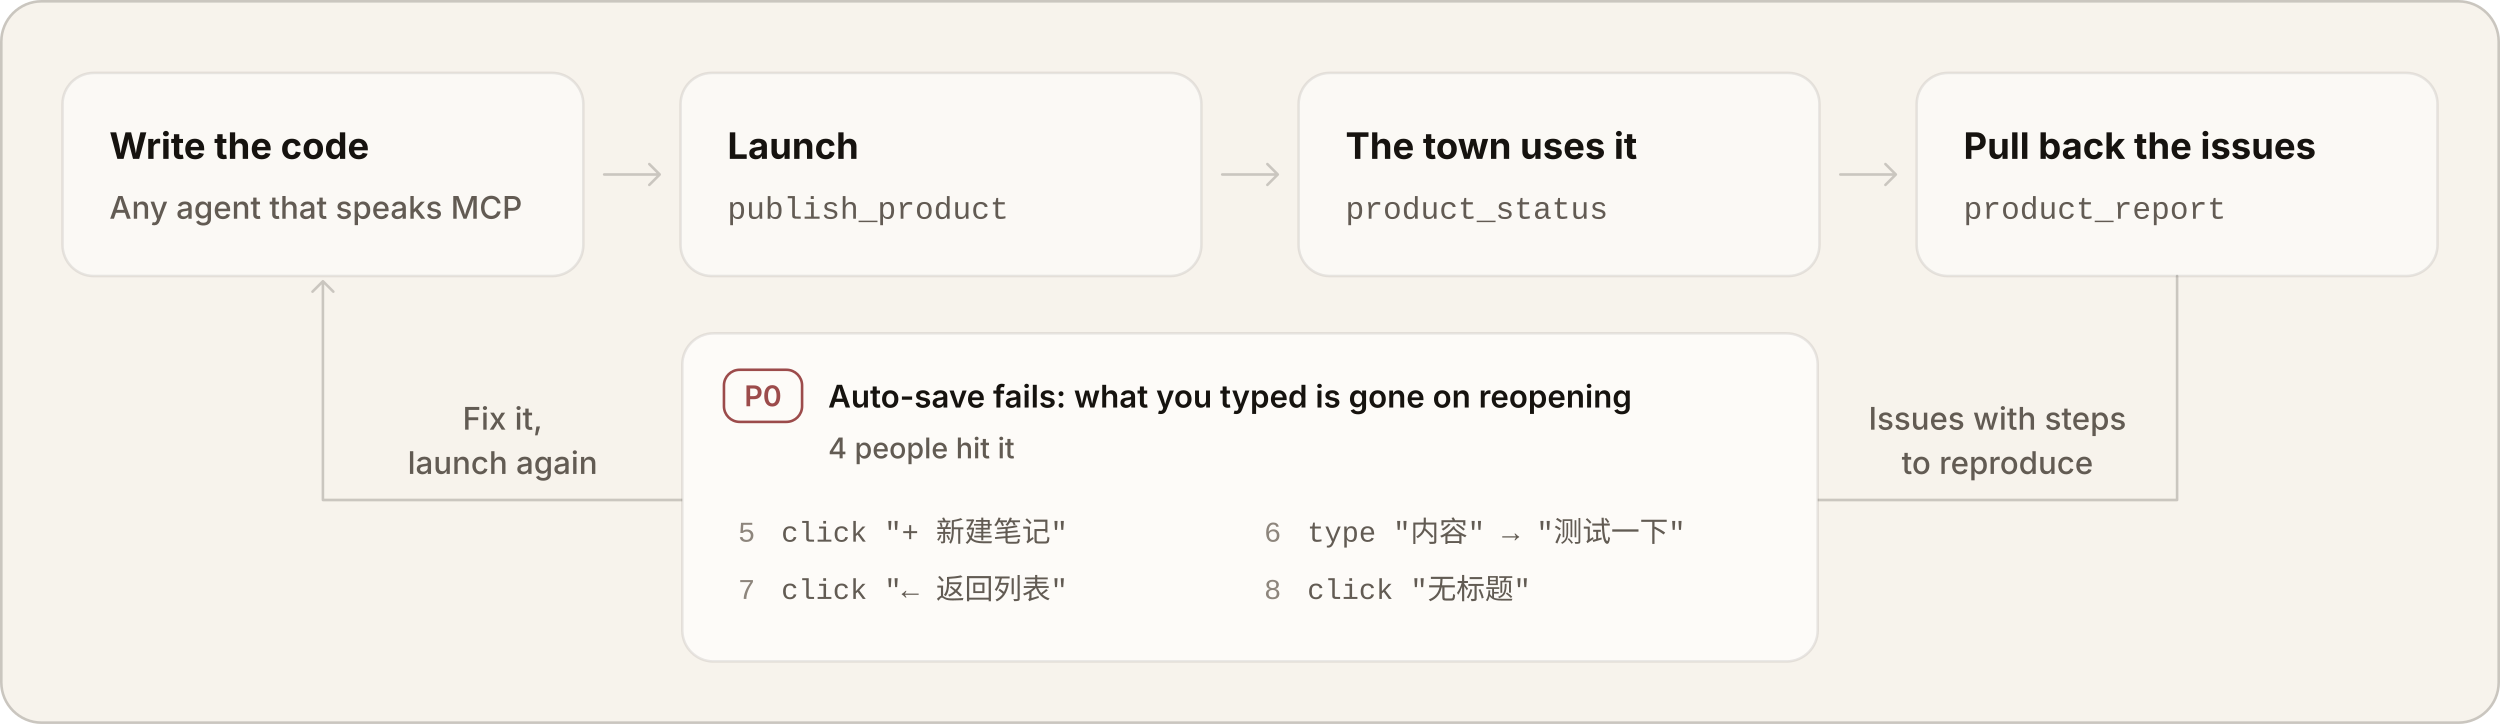
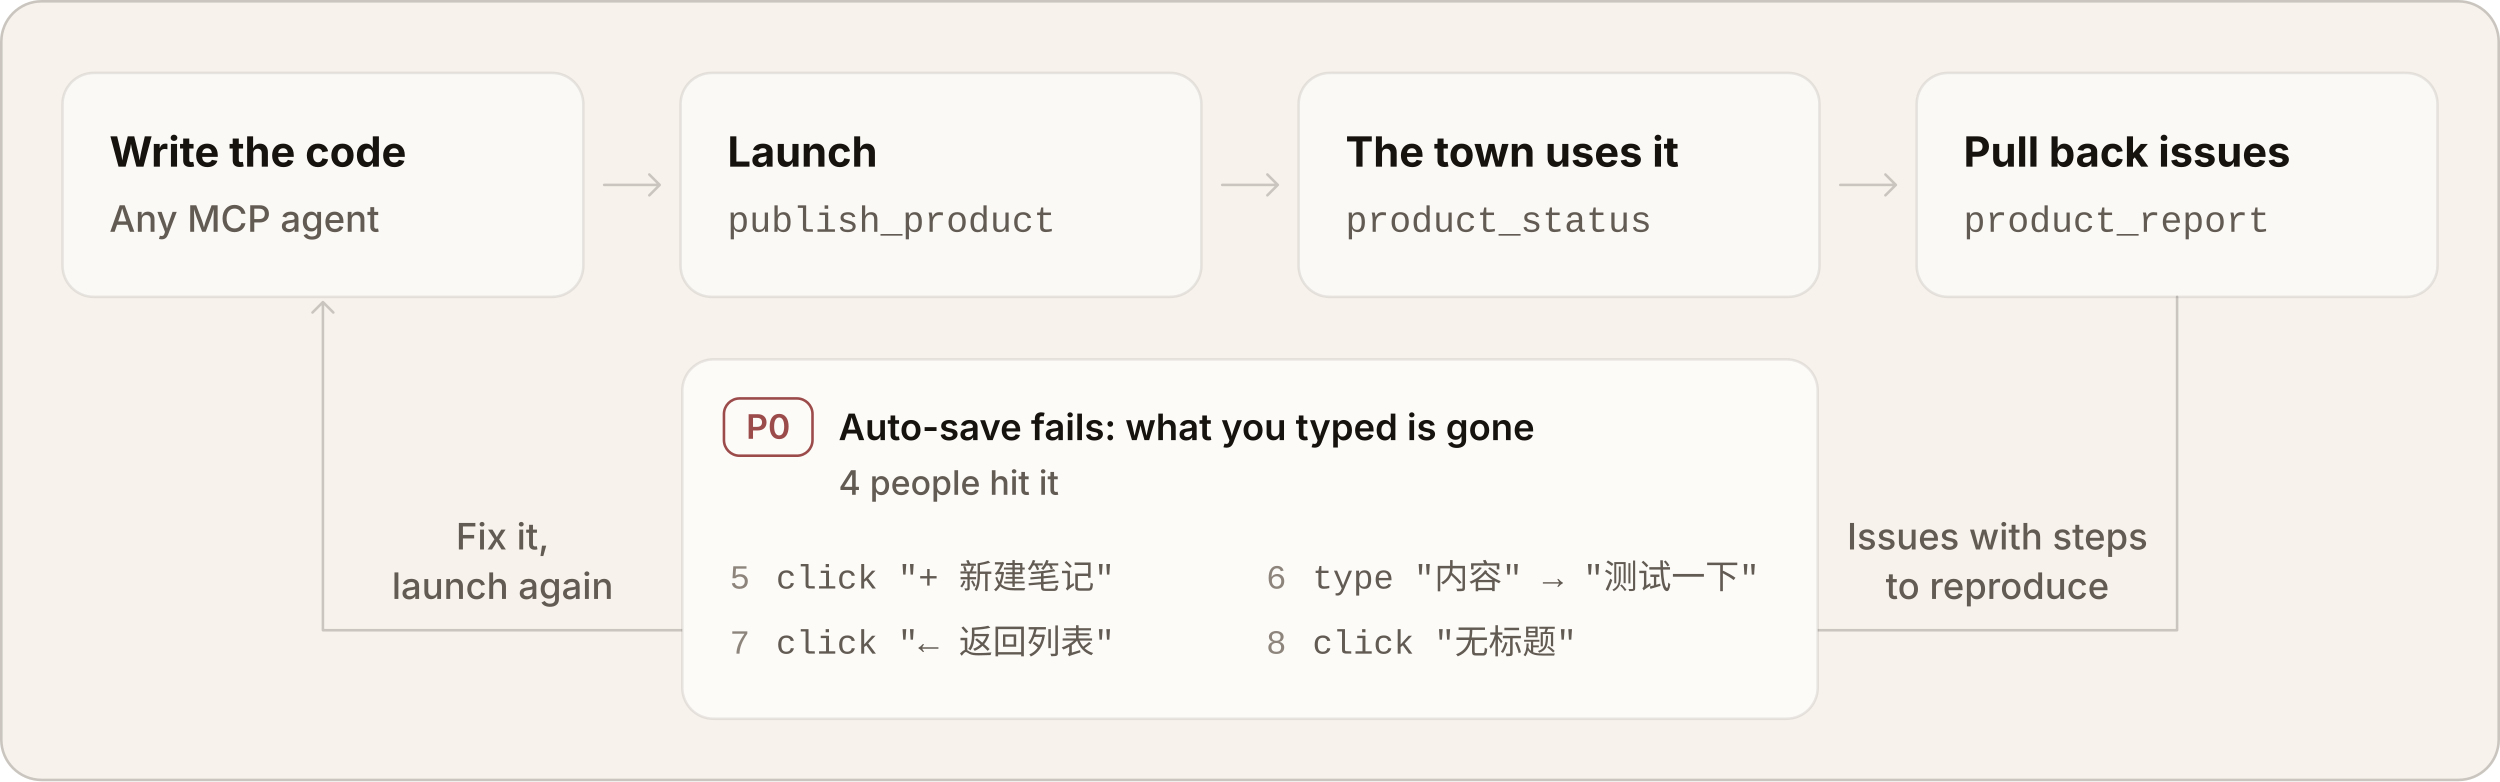
- <svg xmlns="http://www.w3.org/2000/svg" class="fig fig-loop fig-n4" viewBox="0 0 960 278" width="960" height="278" role="img" aria-label="The loop for coding agents: write the code, launch over MCP, let the town use it, pull back the conclusion and a list of issues with steps to reproduce, fix, and launch again." xml:lang="en">
-   <style>.fig text{font-family:Inter,ui-sans-serif,system-ui,-apple-system,"Segoe UI","PingFang SC","Hiragino Sans GB","Microsoft YaHei","Noto Sans CJK SC","Noto Sans SC",sans-serif}.fig .t{fill:#26221e;font-size:13px;font-weight:450}.fig .t-d{fill:#16130f}.fig .t-m{fill:#625b53}.fig .t-s{fill:#8d857c}.fig .t-inv{fill:#f7f3ec}.fig .t-link{fill:#4b6560}.fig .t-danger{fill:#9c4b4b}.fig .t-mono{font-family:ui-monospace,SFMono-Regular,Menlo,Consolas,"Liberation Mono","Noto Sans Mono CJK SC",monospace}.fig .t-sb{font-weight:600}.fig .t-b{font-weight:700}.fig .t-mid{text-anchor:middle}.fig .t-end{text-anchor:end}.fig .t-num{font-variant-numeric:tabular-nums}.fig .t-8{font-size:8px}.fig .t-10{font-size:10px}.fig .t-11{font-size:11px}.fig .t-12{font-size:12px}.fig .t-13{font-size:13px}.fig .t-14{font-size:14px}.fig .t-15{font-size:15px}.fig .t-17{font-size:17px}.fig .t-19{font-size:19px}.fig .t-22{font-size:22px}.fig .t-24{font-size:24px;letter-spacing:-0.01em}.fig .t-60{font-size:60px;letter-spacing:-0.03em}.fig .f-bg,.fig .f-card{fill:#f7f3ec}.fig .f-raised{fill:#fbf9f5}.fig .f-surface{fill:#fdfbf8}.fig .f-hover{fill:#f1ece3}.fig .f-fg{fill:#16130f}.fig .f-muted{fill:#625b53}.fig .f-subtle{fill:#8d857c}.fig .f-sage{fill:#5f726d}.fig .f-avatar{fill:#8d857c}.fig .f-accent{fill:#a5623f}.fig .f-accent-soft{fill:rgb(165 98 63 / 0.1)}.fig .f-danger{fill:#9c4b4b}.fig .no-fill{fill:none}.fig .s-line{stroke:rgb(44 38 32 / 0.1)}.fig .s-strong{stroke:rgb(44 38 32 / 0.22)}.fig .s-muted{stroke:#8d857c}.fig .s-fg{stroke:#16130f}.fig .s-sage{stroke:#5f726d}.fig .s-accent{stroke:#a5623f;stroke-width:1.5}.fig .s-danger{stroke:#9c4b4b}.fig .s-card{stroke:#f7f3ec;stroke-width:2}.fig .sw-2{stroke-width:2}.fig .dashed{stroke-dasharray:5 5}.fig .faint{opacity:0.45}.fig path,.fig line{stroke-linecap:round;stroke-linejoin:round}.fig .dot{fill:none;stroke-width:4.6;stroke-linecap:round}.fig .dot-off{stroke:rgb(44 38 32 / 0.22)}.fig .dot-on{stroke:#5f726d}.fig .now{opacity:0}.fig-n3 .now{animation:fig-now-3 7.8s cubic-bezier(0.2,0,0,1) infinite}.fig-n4 .now{animation:fig-now-4 10.4s cubic-bezier(0.2,0,0,1) infinite}.fig-n7 .now{animation:fig-now-7 18.2s cubic-bezier(0.2,0,0,1) infinite}.fig .now-2{animation-delay:2.6s}.fig .now-3{animation-delay:5.2s}.fig .now-4{animation-delay:7.8s}.fig .now-5{animation-delay:10.4s}.fig .now-6{animation-delay:13s}.fig .now-7{animation-delay:15.6s}@keyframes fig-now-3{0%{opacity:0}4%,29%{opacity:1}33.3%,100%{opacity:0}}@keyframes fig-now-4{0%{opacity:0}3%,22%{opacity:1}25%,100%{opacity:0}}@keyframes fig-now-7{0%{opacity:0}1.8%,12.5%{opacity:1}14.28%,100%{opacity:0}}.fig .ripple{opacity:0.5;transform-box:fill-box;transform-origin:center;animation:fig-ripple 2.6s cubic-bezier(0.2,0,0,1) infinite}@keyframes fig-ripple{0%{opacity:0.9;transform:scale(0.4)}70%,100%{opacity:0;transform:scale(1.5)}}.fig .breath{animation:fig-breath 5000ms cubic-bezier(0.45,0,0.55,1) infinite}@keyframes fig-breath{0%,100%{opacity:0.35}50%{opacity:1}}.fig .tw{animation:fig-twinkle 9s cubic-bezier(0.45,0,0.55,1) infinite}.fig .tw-2{animation-delay:-2.2s}.fig .tw-3{animation-delay:-4.6s}.fig .tw-4{animation-delay:-6.9s}@keyframes fig-twinkle{0%,38%,100%{opacity:1}46%,72%{opacity:0.12}80%{opacity:1}}.fig .px-a{fill:#5f726d}.fig .px-b{fill:#3e4f4b}.fig .px-lit{fill:#a5623f}.fig .px-dim{fill:#f7f3ec;opacity:.5}@media (prefers-reduced-motion:reduce){.fig *{animation:none!important}}</style>
+ <svg xmlns="http://www.w3.org/2000/svg" class="fig fig-loop fig-n4" viewBox="0 0 960 300" width="960" height="300" role="img" aria-label="The loop for coding agents: write the code, launch over MCP, let the town use it, pull back the conclusion and a list of issues with steps to reproduce, fix, and launch again." xml:lang="en">
+   <style>.fig text{font-family:Inter,ui-sans-serif,system-ui,-apple-system,"Segoe UI","PingFang SC","Hiragino Sans GB","Microsoft YaHei","Noto Sans CJK SC","Noto Sans SC",sans-serif}.fig .t{fill:#26221e;font-size:13px;font-weight:450}.fig .t-d{fill:#16130f}.fig .t-m{fill:#625b53}.fig .t-s{fill:#8d857c}.fig .t-inv{fill:#f7f3ec}.fig .t-link{fill:#4b6560}.fig .t-danger{fill:#9c4b4b}.fig .t-mono{font-family:ui-monospace,SFMono-Regular,Menlo,Consolas,"Liberation Mono","Noto Sans Mono CJK SC",monospace}.fig .t-sb{font-weight:600}.fig .t-b{font-weight:700}.fig .t-mid{text-anchor:middle}.fig .t-end{text-anchor:end}.fig .t-num{font-variant-numeric:tabular-nums}.fig .t-9{font-size:9px}.fig .t-11{font-size:11px}.fig .t-12{font-size:12px}.fig .t-13{font-size:13px}.fig .t-14{font-size:14px}.fig .t-15{font-size:15px}.fig .t-16{font-size:16px}.fig .t-19{font-size:19px}.fig .t-24{font-size:24px;letter-spacing:-0.01em}.fig .t-60{font-size:60px;letter-spacing:-0.03em}.fig .f-bg,.fig .f-card{fill:#f7f3ec}.fig .f-raised{fill:#fbf9f5}.fig .f-surface{fill:#fdfbf8}.fig .f-hover{fill:#f1ece3}.fig .f-fg{fill:#16130f}.fig .f-muted{fill:#625b53}.fig .f-subtle{fill:#8d857c}.fig .f-sage{fill:#5f726d}.fig .f-avatar{fill:#8d857c}.fig .f-accent{fill:#a5623f}.fig .f-accent-soft{fill:rgb(165 98 63 / 0.1)}.fig .f-danger{fill:#9c4b4b}.fig .no-fill{fill:none}.fig .s-line{stroke:rgb(44 38 32 / 0.1)}.fig .s-strong{stroke:rgb(44 38 32 / 0.22)}.fig .s-muted{stroke:#8d857c}.fig .s-fg{stroke:#16130f}.fig .s-sage{stroke:#5f726d}.fig .s-accent{stroke:#a5623f;stroke-width:1.5}.fig .s-danger{stroke:#9c4b4b}.fig .s-card{stroke:#f7f3ec;stroke-width:2}.fig .sw-2{stroke-width:2}.fig .dashed{stroke-dasharray:5 5}.fig .faint{opacity:0.45}.fig path,.fig line{stroke-linecap:round;stroke-linejoin:round}.fig .dot{fill:none;stroke-width:4.6;stroke-linecap:round}.fig .dot-off{stroke:rgb(44 38 32 / 0.22)}.fig .dot-on{stroke:#5f726d}.fig .now{opacity:0}.fig-n3 .now{animation:fig-now-3 7.8s cubic-bezier(0.2,0,0,1) infinite}.fig-n4 .now{animation:fig-now-4 10.4s cubic-bezier(0.2,0,0,1) infinite}.fig-n7 .now{animation:fig-now-7 18.2s cubic-bezier(0.2,0,0,1) infinite}.fig .now-2{animation-delay:2.6s}.fig .now-3{animation-delay:5.2s}.fig .now-4{animation-delay:7.8s}.fig .now-5{animation-delay:10.4s}.fig .now-6{animation-delay:13s}.fig .now-7{animation-delay:15.6s}@keyframes fig-now-3{0%{opacity:0}4%,29%{opacity:1}33.3%,100%{opacity:0}}@keyframes fig-now-4{0%{opacity:0}3%,22%{opacity:1}25%,100%{opacity:0}}@keyframes fig-now-7{0%{opacity:0}1.8%,12.5%{opacity:1}14.28%,100%{opacity:0}}.fig .ripple{opacity:0.5;transform-box:fill-box;transform-origin:center;animation:fig-ripple 2.6s cubic-bezier(0.2,0,0,1) infinite}@keyframes fig-ripple{0%{opacity:0.9;transform:scale(0.4)}70%,100%{opacity:0;transform:scale(1.5)}}.fig .breath{animation:fig-breath 5000ms cubic-bezier(0.45,0,0.55,1) infinite}@keyframes fig-breath{0%,100%{opacity:0.35}50%{opacity:1}}.fig .tw{animation:fig-twinkle 9s cubic-bezier(0.45,0,0.55,1) infinite}.fig .tw-2{animation-delay:-2.2s}.fig .tw-3{animation-delay:-4.6s}.fig .tw-4{animation-delay:-6.9s}@keyframes fig-twinkle{0%,38%,100%{opacity:1}46%,72%{opacity:0.12}80%{opacity:1}}.fig .px-a{fill:#5f726d}.fig .px-b{fill:#3e4f4b}.fig .px-lit{fill:#a5623f}.fig .px-dim{fill:#f7f3ec;opacity:.5}@media (prefers-reduced-motion:reduce){.fig *{animation:none!important}}</style>
  <defs>
    <clipPath id="fig-card">
-       <rect width="960" height="278" rx="16" />
+       <rect width="960" height="300" rx="16" />
    </clipPath>
  </defs>
  <g clip-path="url(#fig-card)">
-     <rect width="960" height="278" fill="#f7f3ec" />
-     <rect x="24" y="28" width="200" height="78" rx="12" class="f-raised s-line" />
+     <rect width="960" height="300" fill="#f7f3ec" />
+     <rect x="24" y="28" width="200" height="86" rx="12" class="f-raised s-line" />
    <g class="now now-1" aria-hidden="true">
-       <rect x="24" y="28" width="200" height="78" rx="12" class="no-fill s-accent" />
+       <rect x="24" y="28" width="200" height="86" rx="12" class="no-fill s-accent" />
    </g>
-     <text x="42" y="61" class="t t-d t-b t-14">Write the code</text>
-     <text x="42" y="84" class="t t-m t-12">Any agent that speaks MCP</text>
-     <path d="M232 67L253.33 67M249.33 63L253.33 67L249.33 71" class="s-strong no-fill" />
-     <rect x="261.33" y="28" width="200" height="78" rx="12" class="f-raised s-line" />
+     <text x="42" y="64" class="t t-d t-b t-16">Write the code</text>
+     <text x="42" y="89" class="t t-m t-14">Any MCP agent</text>
+     <path d="M232 71L253.33 71M249.33 67L253.33 71L249.33 75" class="s-strong no-fill" />
+     <rect x="261.33" y="28" width="200" height="86" rx="12" class="f-raised s-line" />
    <g class="now now-2" aria-hidden="true">
-       <rect x="261.33" y="28" width="200" height="78" rx="12" class="no-fill s-accent" />
+       <rect x="261.33" y="28" width="200" height="86" rx="12" class="no-fill s-accent" />
    </g>
-     <text x="279.33" y="61" class="t t-d t-b t-14">Launch</text>
-     <text x="279.33" y="84" class="t t-m t-12 t-mono">publish_product</text>
-     <path d="M469.33 67L490.67 67M486.67 63L490.67 67L486.67 71" class="s-strong no-fill" />
-     <rect x="498.67" y="28" width="200" height="78" rx="12" class="f-raised s-line" />
+     <text x="279.33" y="64" class="t t-d t-b t-16">Launch</text>
+     <text x="279.33" y="89" class="t t-m t-14 t-mono">publish_product</text>
+     <path d="M469.33 71L490.67 71M486.67 67L490.67 71L486.67 75" class="s-strong no-fill" />
+     <rect x="498.67" y="28" width="200" height="86" rx="12" class="f-raised s-line" />
    <g class="now now-3" aria-hidden="true">
-       <rect x="498.67" y="28" width="200" height="78" rx="12" class="no-fill s-accent" />
+       <rect x="498.67" y="28" width="200" height="86" rx="12" class="no-fill s-accent" />
    </g>
-     <text x="516.67" y="61" class="t t-d t-b t-14">The town uses it</text>
-     <text x="516.67" y="84" class="t t-m t-12 t-mono">product_status</text>
-     <path d="M706.67 67L728 67M724 63L728 67L724 71" class="s-strong no-fill" />
-     <rect x="736" y="28" width="200" height="78" rx="12" class="f-raised s-line" />
+     <text x="516.67" y="64" class="t t-d t-b t-16">The town uses it</text>
+     <text x="516.67" y="89" class="t t-m t-14 t-mono">product_status</text>
+     <path d="M706.67 71L728 71M724 67L728 71L724 75" class="s-strong no-fill" />
+     <rect x="736" y="28" width="200" height="86" rx="12" class="f-raised s-line" />
    <g class="now now-4" aria-hidden="true">
-       <rect x="736" y="28" width="200" height="78" rx="12" class="no-fill s-accent" />
+       <rect x="736" y="28" width="200" height="86" rx="12" class="no-fill s-accent" />
    </g>
-     <text x="754" y="61" class="t t-d t-b t-14">Pull back the issues</text>
-     <text x="754" y="84" class="t t-m t-12 t-mono">product_report</text>
-     <path d="M836 106V192H124V108M120 112l4 -4l4 4" class="s-strong no-fill" />
-     <text x="193" y="165" class="t t-m t-12 t-mid">Fix it,</text>
-     <text x="193" y="182" class="t t-m t-12 t-mid">launch again</text>
-     <text x="767" y="165" class="t t-m t-12 t-mid">Issues with steps</text>
-     <text x="767" y="182" class="t t-m t-12 t-mid">to reproduce</text>
-     <rect x="262" y="128" width="436" height="126" rx="12" class="f-surface s-line" />
-     <rect x="278" y="142" width="30" height="20" rx="6" class="no-fill s-danger" />
-     <text x="293" y="156" class="t t-danger t-sb t-11 t-mid">P0</text>
-     <text x="318" y="156.5" class="t t-d t-sb t-12">Auto-save fails: what you typed is gone on reopening</text>
-     <text x="318" y="176" class="t t-m t-11">4 people hit it</text>
-     <text x="290" y="208" class="t t-s t-11 t-mono t-end t-num">5</text>
-     <text x="300" y="208" class="t t-m t-11 t-mono">click "+ 新建笔记"</text>
-     <text x="492" y="208" class="t t-s t-11 t-mono t-end t-num">6</text>
-     <text x="502" y="208" class="t t-m t-11 t-mono">type "内容" → "测试一下"</text>
-     <text x="290" y="230" class="t t-s t-11 t-mono t-end t-num">7</text>
-     <text x="300" y="230" class="t t-m t-11 t-mono">click "← 返回列表"</text>
-     <text x="492" y="230" class="t t-s t-11 t-mono t-end t-num">8</text>
-     <text x="502" y="230" class="t t-m t-11 t-mono">click "无标题"</text>
+     <text x="754" y="64" class="t t-d t-b t-16">Pull back issues</text>
+     <text x="754" y="89" class="t t-m t-14 t-mono">product_report</text>
+     <path d="M836 114V242H124V116M120 120l4 -4l4 4" class="s-strong no-fill" />
+     <text x="193" y="211" class="t t-m t-14 t-mid">Fix it,</text>
+     <text x="193" y="230" class="t t-m t-14 t-mid">launch again</text>
+     <text x="767" y="211" class="t t-m t-14 t-mid">Issues with steps</text>
+     <text x="767" y="230" class="t t-m t-14 t-mid">to reproduce</text>
+     <rect x="262" y="138" width="436" height="138" rx="12" class="f-surface s-line" />
+     <rect x="278" y="153" width="34" height="22" rx="6" class="no-fill s-danger" />
+     <text x="295" y="168.5" class="t t-danger t-sb t-13 t-mid">P0</text>
+     <text x="322" y="169" class="t t-d t-sb t-14">Auto-save fails: what you typed is gone</text>
+     <text x="322" y="190" class="t t-m t-13">4 people hit it</text>
+     <text x="288" y="226" class="t t-s t-13 t-mono t-end t-num">5</text>
+     <text x="298" y="226" class="t t-m t-13 t-mono">click "+ 新建笔记"</text>
+     <text x="494" y="226" class="t t-s t-13 t-mono t-end t-num">6</text>
+     <text x="504" y="226" class="t t-m t-13 t-mono">type "内容" → "测试一下"</text>
+     <text x="288" y="251" class="t t-s t-13 t-mono t-end t-num">7</text>
+     <text x="298" y="251" class="t t-m t-13 t-mono">click "← 返回列表"</text>
+     <text x="494" y="251" class="t t-s t-13 t-mono t-end t-num">8</text>
+     <text x="504" y="251" class="t t-m t-13 t-mono">click "无标题"</text>
  </g>
-   <rect x="0.5" y="0.5" width="959" height="277" rx="15.5" fill="none" stroke="rgb(44 38 32 / 0.22)" />
+   <rect x="0.5" y="0.5" width="959" height="299" rx="15.5" fill="none" stroke="rgb(44 38 32 / 0.22)" />
</svg>
